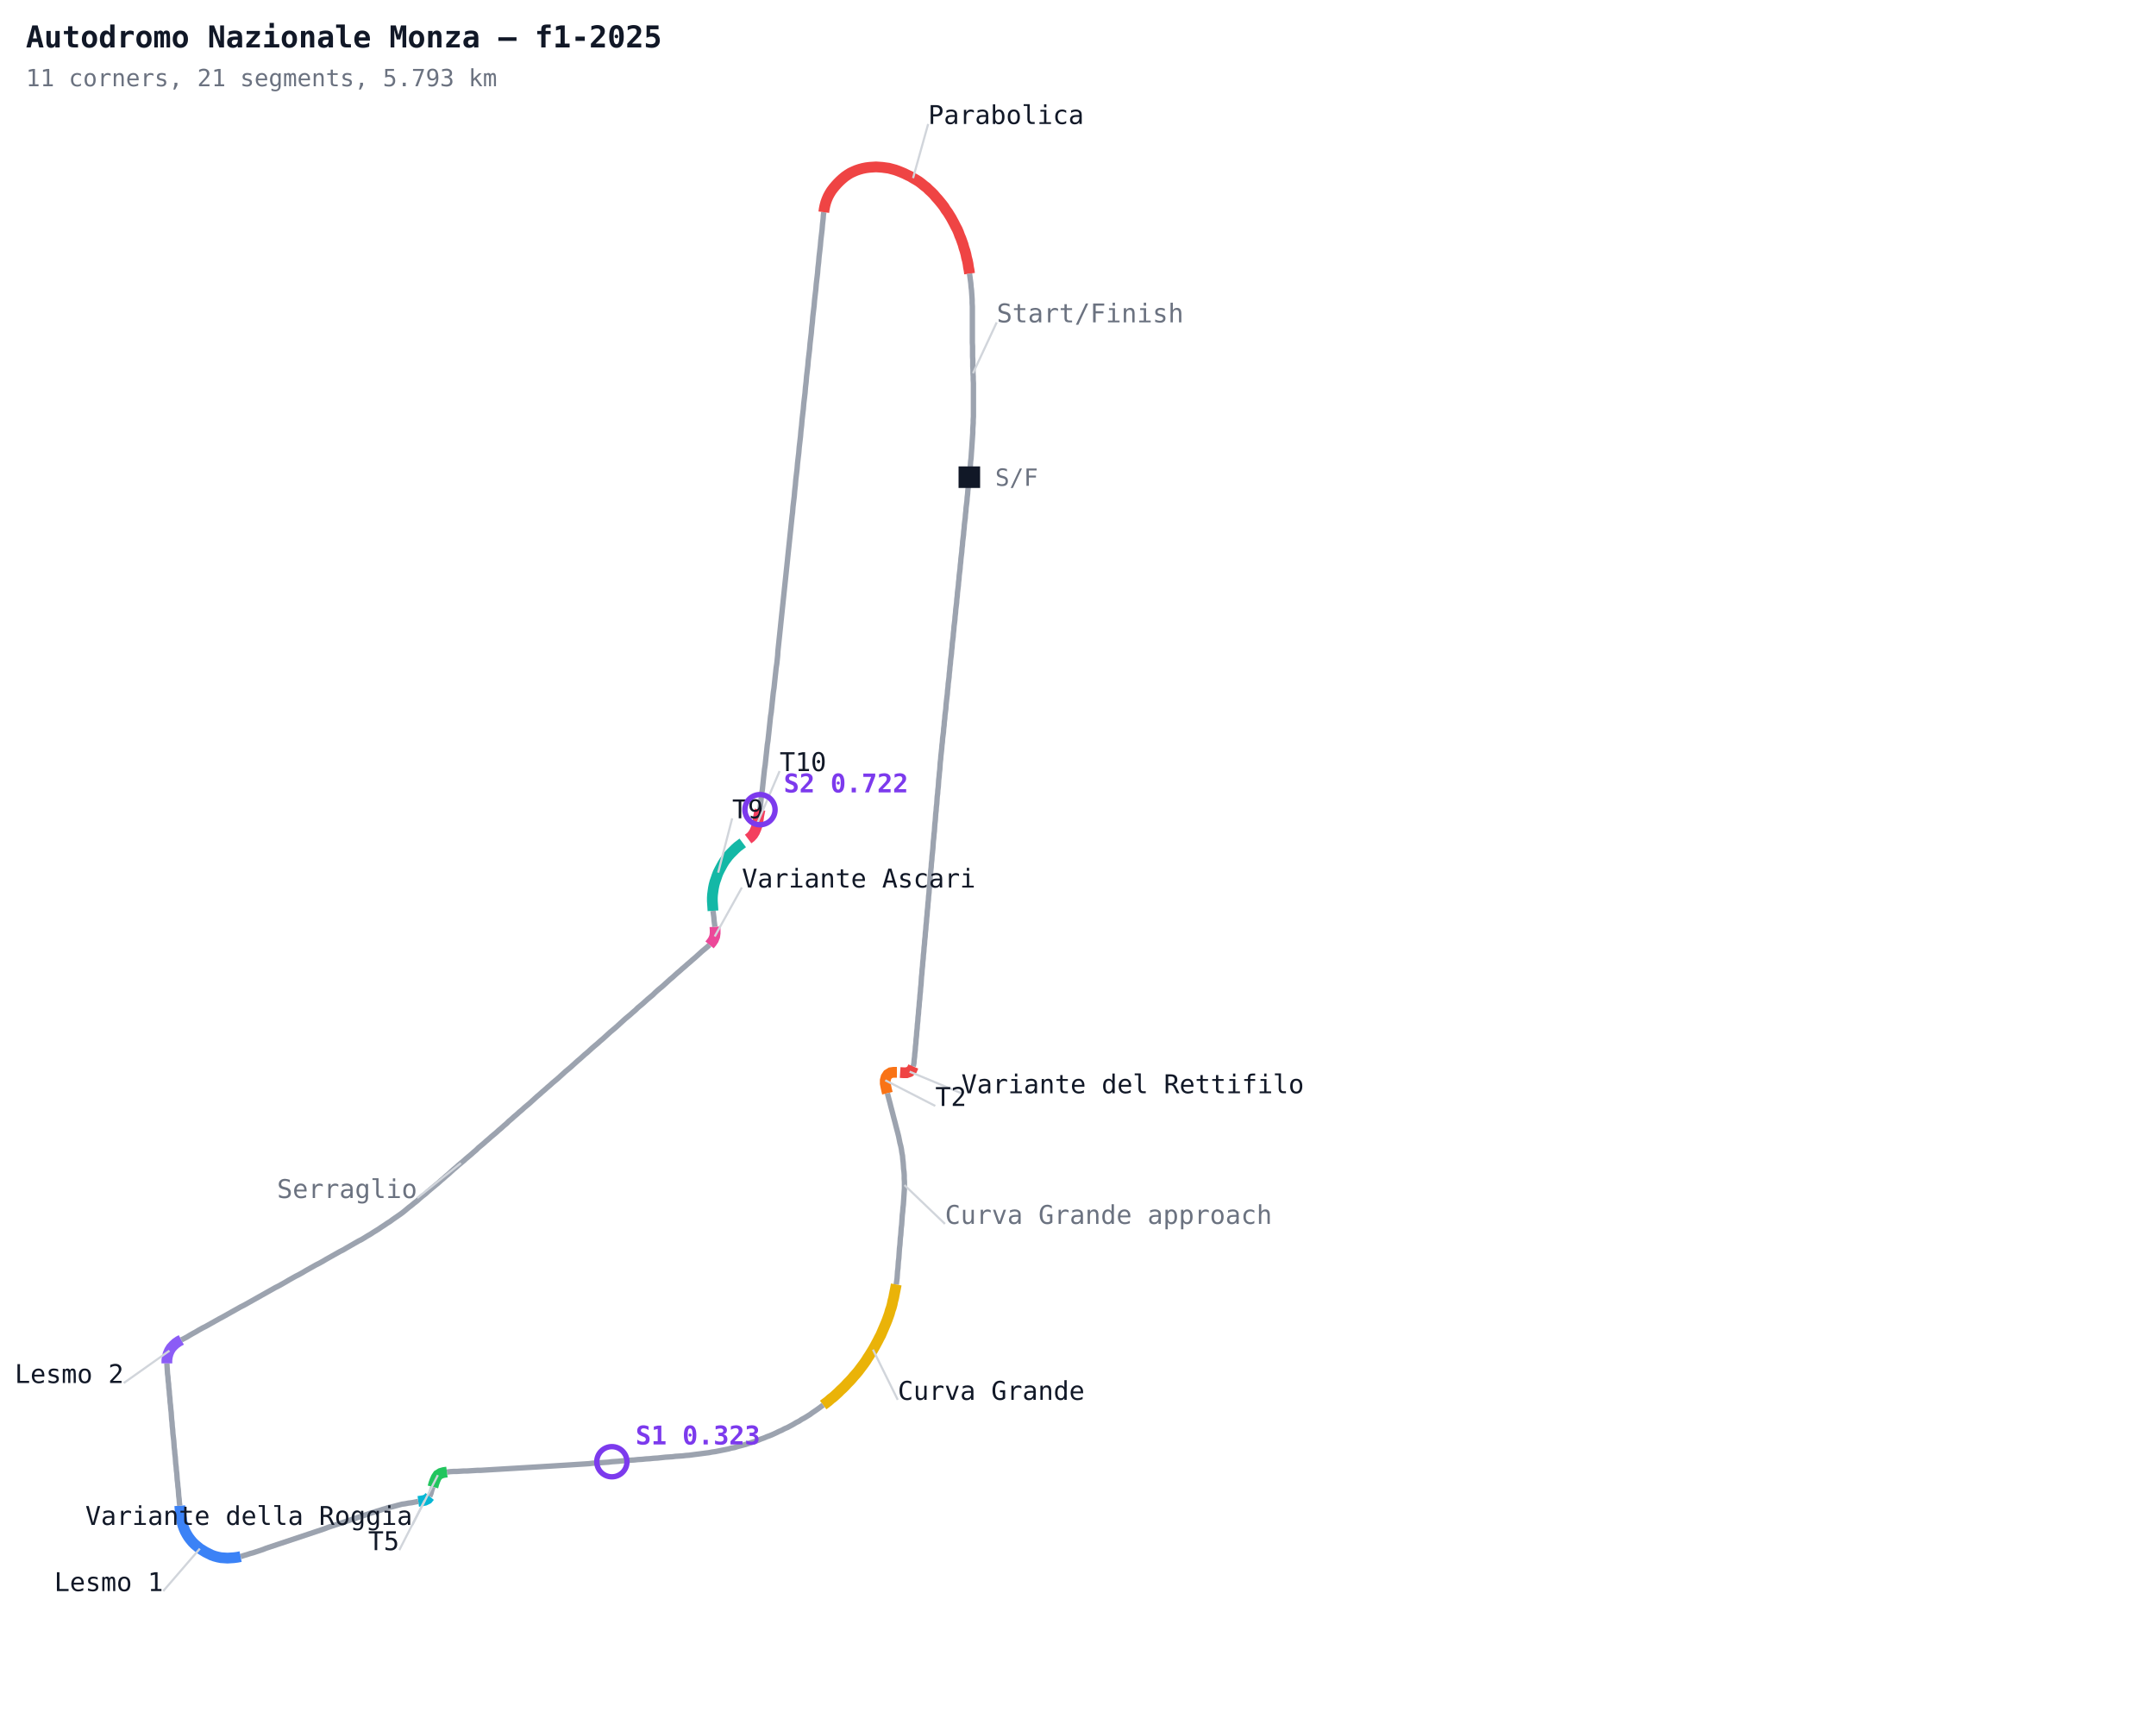
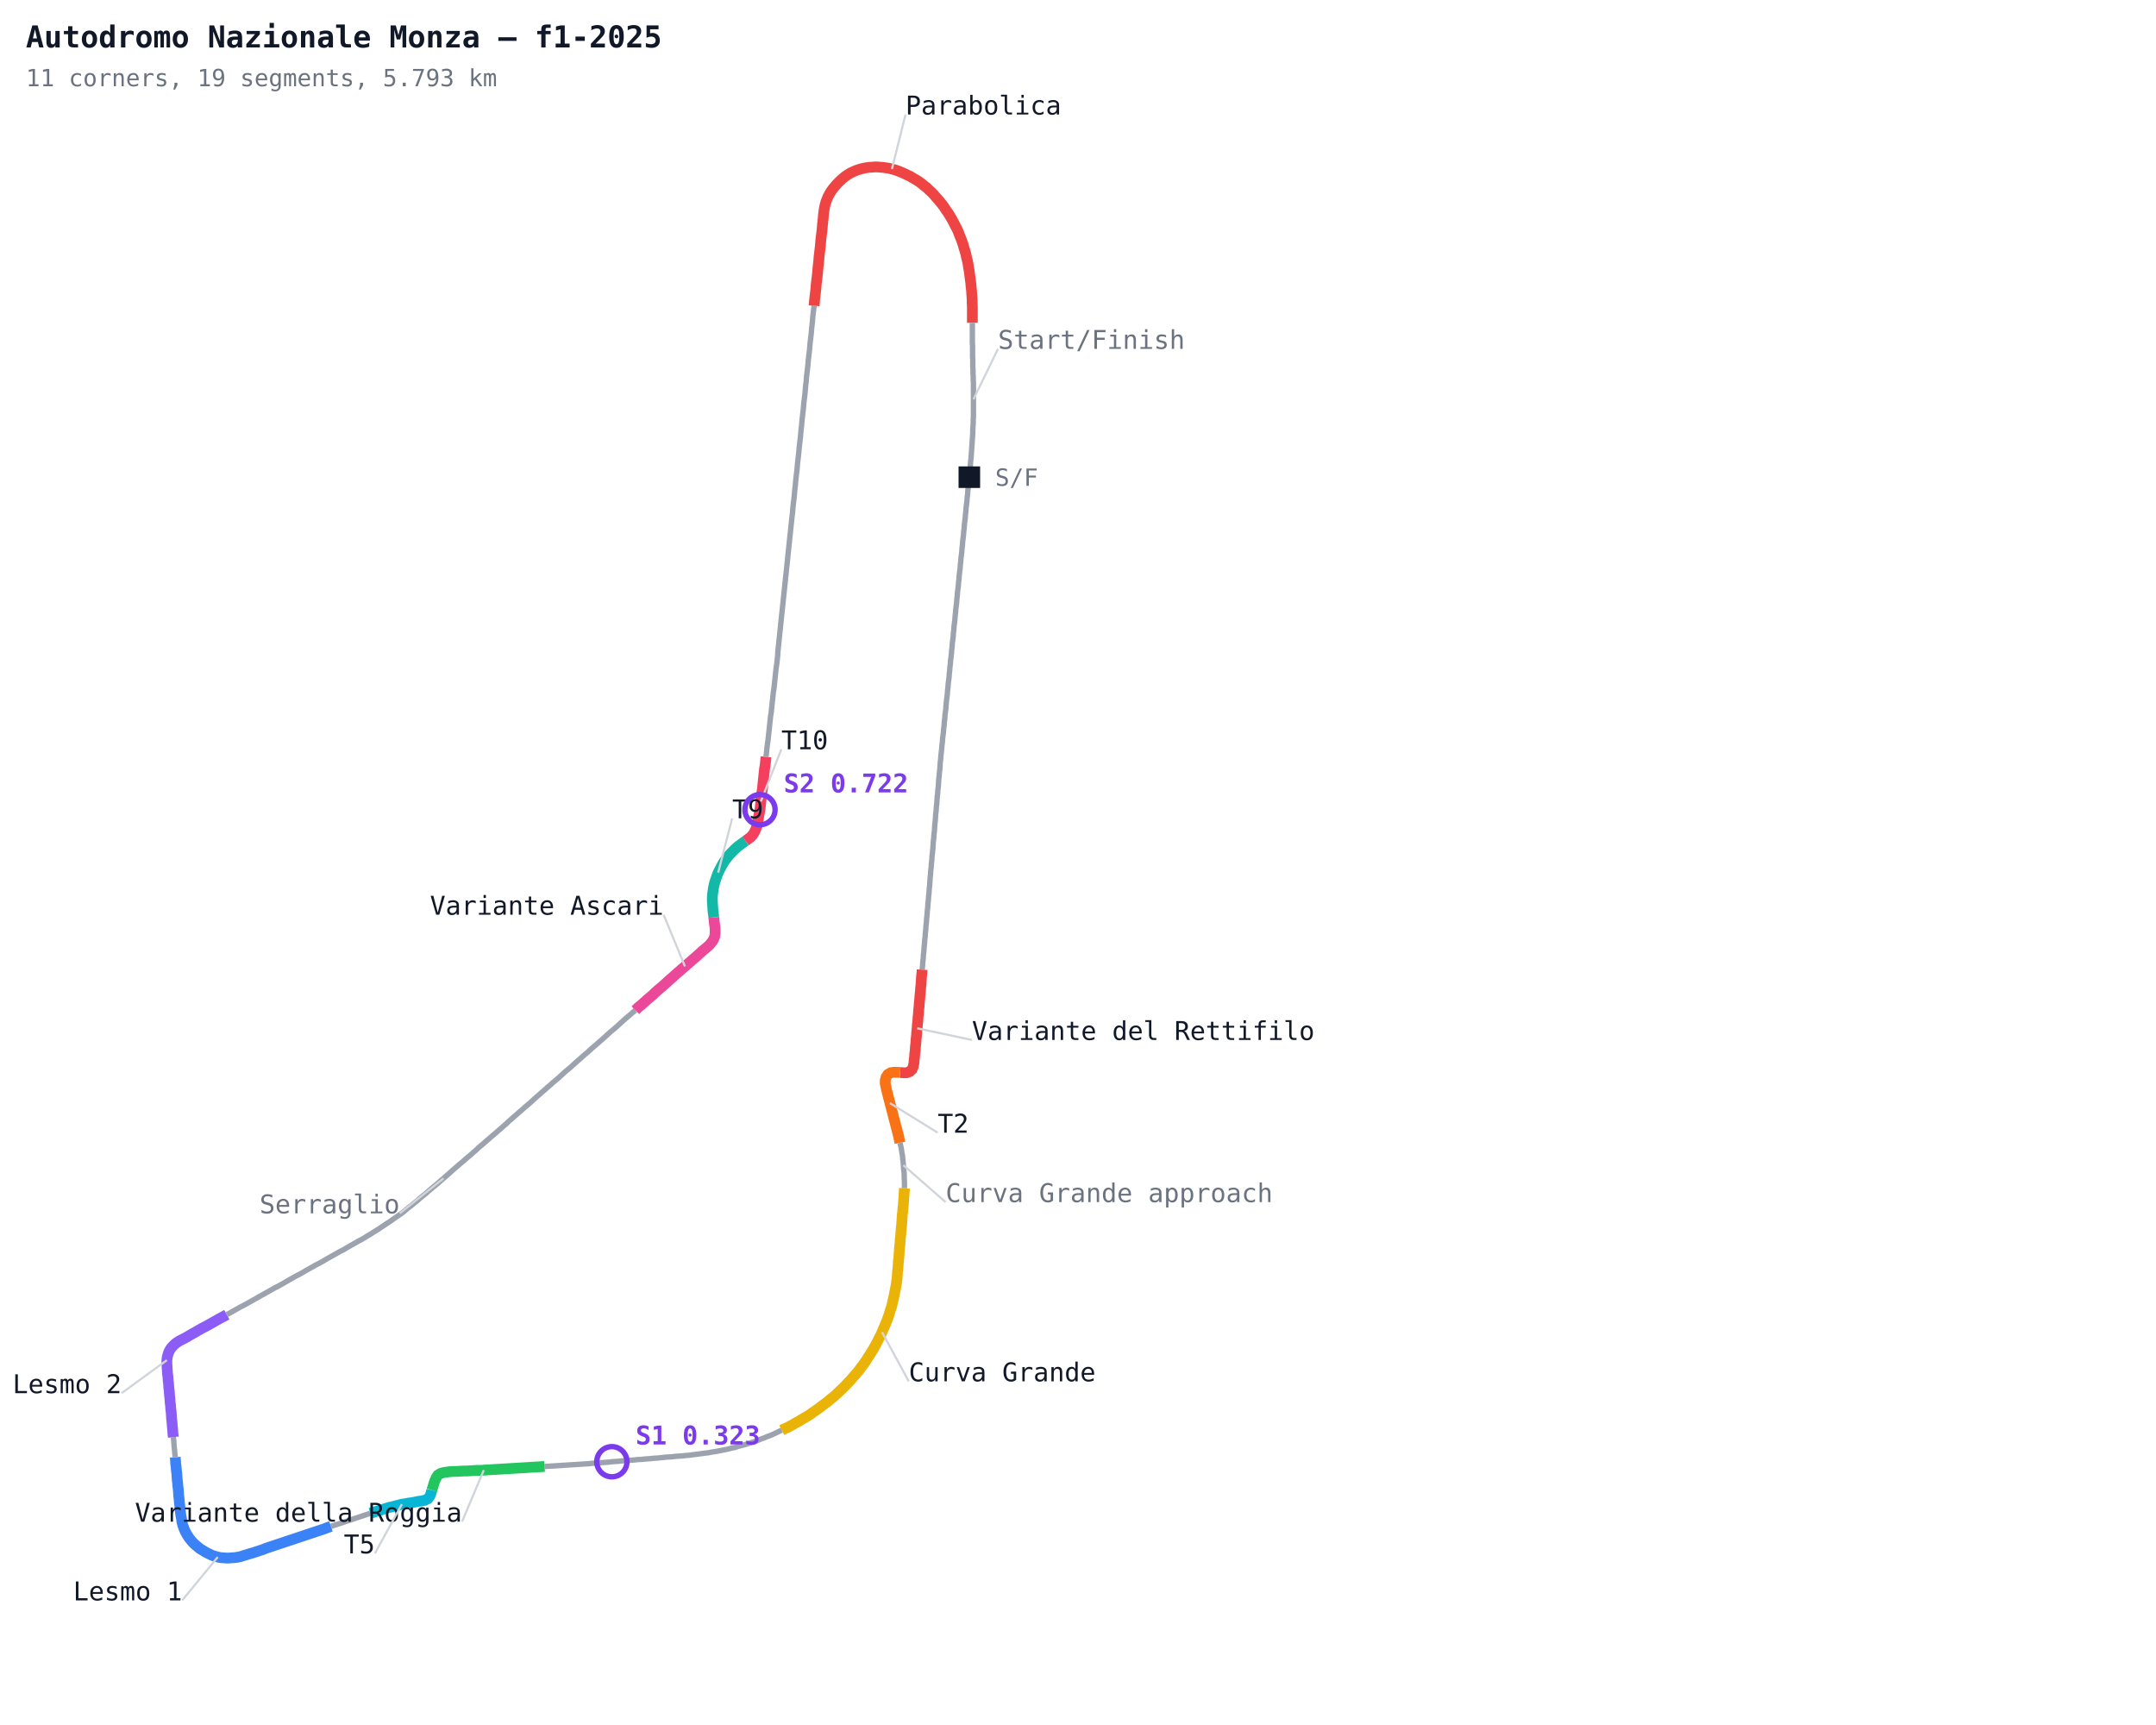
<svg xmlns="http://www.w3.org/2000/svg" width="1000" height="800" viewBox="0 0 1000 800">
  <defs>
    <style>
      .name { font-family: monospace; font-size: 12px; }
      .sector { font-family: monospace; font-size: 12px; fill: #7c3aed; font-weight: bold; }
      .title { font-family: monospace; font-size: 14px; fill: #111827; font-weight: bold; }
      .sub { font-family: monospace; font-size: 11px; fill: #6b7280; }
    </style>
  </defs>
  <rect width="1000" height="800" fill="#ffffff" />
-   <polyline fill="none" stroke="#9ca3af" stroke-width="2.5" points="449.6,221.3 449.4,222.8 449.3,224.4 449.1,226.0 448.9,227.6 448.8,229.1 448.6,230.7 448.5,232.3 448.3,233.9 448.1,235.4 448.0,237.0 447.8,238.6 447.7,240.2 447.5,241.7 447.3,243.3 447.2,244.9 447.0,246.5 446.9,248.0 446.7,249.6 446.5,251.2 446.4,252.8 446.2,254.3 446.1,255.9 445.9,257.5 445.7,259.1 445.6,260.6 445.4,262.2 445.3,263.8 445.1,265.3 444.9,266.9 444.8,268.5 444.6,270.1 444.5,271.6 444.3,273.2 444.1,274.8 444.0,276.4 443.8,277.9 443.7,279.5 443.5,281.1 443.3,282.7 443.2,284.2 443.0,285.8 442.9,287.4 442.7,289.0 442.5,290.5 442.4,292.1 442.2,293.7 442.1,295.3 441.9,296.8 441.7,298.4 441.6,300.0 441.4,301.6 441.3,303.1 441.1,304.7 440.9,306.3 440.8,307.8 440.6,309.3 440.5,310.8 440.3,312.4 440.2,314.0 440.0,315.6 439.8,317.1 439.7,318.7 439.5,320.2 439.4,321.8 439.2,323.4 439.0,325.1 438.8,326.9 438.7,328.7 438.5,330.2 438.3,331.7 438.2,333.3 438.0,334.8 437.9,336.4 437.7,337.9 437.6,339.5 437.4,341.0 437.2,342.5 437.1,344.1 436.9,345.6 436.8,347.0 436.6,348.9 436.4,350.6 436.3,352.1 436.1,353.7 436.0,355.3 435.9,356.9 435.7,358.5 435.6,360.0 435.4,361.6 435.3,363.2 435.2,364.8 435.0,366.4 434.9,368.0 434.7,369.5 434.6,371.1 434.5,372.7 434.3,374.3 434.2,375.9 434.0,377.5 433.9,379.1 433.8,380.6 433.6,382.2 433.5,383.8 433.4,385.4 433.2,387.0 433.1,388.6 432.9,390.2 432.8,391.7 432.7,393.3 432.5,395.4 432.3,397.1 432.2,398.8 432.0,400.5 431.9,402.2 431.7,403.8 431.6,405.5 431.4,407.2 431.3,408.9 431.2,410.6 431.0,412.3 430.9,414.0 430.7,415.7 430.6,417.4 430.4,419.1 430.3,420.8 430.1,422.5 430.0,424.2 429.8,425.9 429.7,427.6 429.5,429.3 429.4,431.0 429.2,432.7 429.1,434.4 428.9,436.1 428.8,437.8 428.6,439.5 428.5,441.2 428.3,442.9 428.2,444.6 428.0,446.3 427.9,448.0 427.7,449.7 427.6,451.4 427.4,453.1 427.3,454.8 427.2,456.5 427.0,458.2 426.9,459.9 426.7,461.6 426.6,463.3 426.4,465.0 426.3,466.7 426.1,468.4 426.0,470.1 425.8,471.8 425.7,473.5 425.5,475.2 425.4,476.9 425.2,478.6 425.1,480.3 424.9,482.0 424.8,483.7 424.6,485.4 424.5,487.1 424.3,488.6 424.2,490.1 424.0,491.6 423.9,493.1 423.6,494.6" />
-   <polyline fill="none" stroke="#ef4444" stroke-width="5" points="423.6,494.6 423.0,496.0 421.9,497.0 420.5,497.5 419.0,497.5 417.5,497.4" />
-   <polyline fill="none" stroke="#f97316" stroke-width="5" points="416.0,497.3 414.5,497.3 413.1,497.5 411.8,498.3 411.0,499.5 410.6,501.0 410.6,502.5 410.9,504.0 411.2,505.4 411.6,507.0" />
-   <polyline fill="none" stroke="#9ca3af" stroke-width="2.5" points="411.6,507.0 412.0,508.6 412.4,510.1 412.8,511.6 413.2,513.2 413.6,514.7 414.0,516.2 414.4,517.8 414.8,519.3 415.2,520.8 415.6,522.4 416.0,523.9 416.4,525.4 416.8,527.0 417.1,528.5 417.4,530.0 417.8,531.5 418.1,533.0 418.3,534.5 418.6,536.0 418.7,537.4 418.9,539.0 419.0,540.4 419.1,542.0 419.3,543.5 419.4,545.0 419.4,546.6 419.5,548.1 419.5,549.6 419.5,551.1 419.4,552.6 419.3,554.2 419.2,555.7 419.1,557.2 419.0,558.7 418.8,560.4 418.7,561.9 418.5,563.5 418.4,565.0 418.3,566.6 418.2,568.1 418.0,569.6 417.9,571.2 417.8,572.7 417.6,574.2 417.5,575.8 417.4,577.3 417.2,578.9 417.1,580.4 417.0,581.9 416.9,583.5 416.7,585.0 416.6,586.5 416.5,588.1 416.3,589.6 416.2,591.2 416.1,592.7 415.9,594.2 415.7,595.7" />
-   <polyline fill="none" stroke="#eab308" stroke-width="5" points="415.7,595.7 415.4,597.3 415.1,598.8 414.8,600.3 414.5,601.9 414.1,603.4 413.8,604.9 413.4,606.4 412.9,607.8 412.5,609.3 412.0,610.7 411.5,612.1 410.9,613.6 410.3,615.0 409.7,616.4 409.1,617.8 408.5,619.2 407.8,620.5 407.1,621.9 406.4,623.2 405.7,624.5 404.9,625.9 404.1,627.2 403.3,628.5 402.5,629.7 401.7,631.0 400.8,632.3 399.9,633.5 399.0,634.7 398.1,635.9 397.1,637.1 396.1,638.2 395.1,639.4 394.1,640.5 393.0,641.6 392.0,642.7 390.9,643.8 389.8,644.8 388.7,645.9 387.6,646.9 386.5,647.9 385.3,648.8 384.2,649.8 383.0,650.7 381.8,651.6" />
-   <polyline fill="none" stroke="#9ca3af" stroke-width="2.5" points="381.8,651.6 380.6,652.5 379.4,653.4 378.1,654.3 376.9,655.1 375.7,656.0 374.4,656.8 373.1,657.6 371.8,658.3 370.6,659.1 369.2,659.8 367.9,660.6 366.6,661.3 365.3,662.0 363.9,662.6 362.6,663.3 361.2,663.9 359.8,664.6 358.5,665.2 357.1,665.8 355.7,666.3 354.3,666.9 352.9,667.4 351.5,668.0 350.1,668.5 348.5,669.0 347.0,669.5 345.4,670.0 343.9,670.4 342.3,670.8 340.8,671.3 339.2,671.6 337.8,672.0 336.3,672.3 334.8,672.6 333.3,672.9 331.8,673.2 330.3,673.4 328.8,673.7 327.2,673.9 325.7,674.1 324.2,674.3 322.6,674.5 321.1,674.7 319.6,674.9 318.1,675.0 316.5,675.2 314.9,675.3 313.3,675.4 311.8,675.6 310.2,675.7 308.6,675.8 306.8,676.0 305.0,676.2 303.2,676.3 301.4,676.5 299.6,676.6 297.7,676.8 295.9,676.9 294.1,677.1 292.3,677.2 290.4,677.4 288.6,677.5 286.8,677.7 285.3,677.8 283.8,677.9 282.3,678.1 280.8,678.2 279.3,678.3 277.8,678.4 276.3,678.5 274.8,678.6 273.2,678.8 271.7,678.9 270.2,679.0 268.6,679.1 267.0,679.2 265.5,679.3 263.9,679.4 262.3,679.5 260.7,679.6 259.1,679.7 257.5,679.8 255.9,679.9 254.3,680.0 252.6,680.1 251.0,680.2 249.4,680.3 247.7,680.4 246.1,680.5 244.4,680.6 242.8,680.7 241.1,680.8 239.5,680.9 237.8,681.0 236.1,681.1 234.4,681.2 232.8,681.3 231.1,681.4 229.4,681.5 227.7,681.6 226.1,681.7 224.4,681.8 222.9,681.9 221.3,681.9 219.8,682.0 218.2,682.1 216.6,682.2 215.1,682.2 213.5,682.3 211.9,682.4 210.4,682.4 208.8,682.5 207.3,682.7" />
-   <polyline fill="none" stroke="#22c55e" stroke-width="5" points="207.3,682.7 205.8,682.9 204.4,683.3 203.1,684.1 202.3,685.3 201.7,686.7 201.2,688.1 200.8,689.6" />
-   <polyline fill="none" stroke="#9ca3af" stroke-width="2.5" points="200.8,689.6 200.3,691.1 199.9,692.6 199.3,694.0" />
-   <polyline fill="none" stroke="#06b6d4" stroke-width="5" points="199.3,694.0 198.4,695.1 197.0,695.8 195.5,696.1 194.0,696.3" />
-   <polyline fill="none" stroke="#9ca3af" stroke-width="2.5" points="194.0,696.3 192.5,696.6 191.0,696.9 189.4,697.1 187.9,697.4 186.4,697.6 184.9,698.0 183.4,698.4 181.9,698.8 180.4,699.1 178.9,699.6 177.5,700.0 176.0,700.5 174.6,700.9 173.1,701.4 171.7,701.8 170.0,702.4 168.5,702.9 167.0,703.4 165.5,703.9 164.0,704.4 162.5,704.9 161.0,705.4 159.5,705.9 158.0,706.4 156.5,706.9 155.0,707.4 153.5,707.9 152.0,708.4 150.5,709.0 149.0,709.5 147.5,710.0 146.0,710.5 144.5,711.0 143.0,711.5 141.5,712.0 140.0,712.5 138.5,713.0 137.0,713.5 135.5,714.0 134.0,714.5 132.5,715.0 131.0,715.5 129.5,716.0 128.0,716.5 126.5,717.0 125.0,717.5 123.5,718.0 122.0,718.6 120.5,719.1 119.0,719.6 117.5,720.1 116.0,720.5 114.5,721.0 113.1,721.4 111.6,721.9" />
-   <polyline fill="none" stroke="#3b82f6" stroke-width="5" points="111.6,721.9 110.1,722.2 108.6,722.4 107.1,722.5 105.5,722.6 104.0,722.5 102.5,722.4 101.0,722.1 99.5,721.7 98.1,721.2 96.7,720.5 95.3,719.8 94.0,719.0 92.7,718.2 91.5,717.2 90.3,716.2 89.3,715.2 88.3,714.0 87.4,712.8 86.6,711.5 85.9,710.2 85.3,708.8 84.8,707.4 84.4,705.9 84.2,704.4 83.9,702.9 83.7,701.4 83.5,699.8 83.4,698.3" />
-   <polyline fill="none" stroke="#9ca3af" stroke-width="2.5" points="83.4,698.3 83.2,696.8 83.1,695.3 82.9,693.8 82.8,692.3 82.7,690.8 82.5,689.3 82.4,687.8 82.2,686.3 82.1,684.8 82.0,683.3 81.8,681.8 81.7,680.3 81.5,678.8 81.4,677.3 81.3,675.8 81.1,674.3 81.0,672.8 80.8,671.2 80.7,669.7 80.6,668.2 80.4,666.5 80.2,664.8 80.1,663.1 79.9,661.4 79.8,659.7 79.6,658.1 79.5,656.5 79.4,654.9 79.2,653.3 79.1,651.8 78.9,650.3 78.8,648.5 78.6,646.8 78.5,645.1 78.3,643.6 78.2,641.8 78.0,640.3 77.9,638.6 77.7,637.1 77.6,635.5 77.5,633.9 77.4,632.3" />
-   <polyline fill="none" stroke="#8b5cf6" stroke-width="5" points="77.4,632.3 77.4,630.8 77.6,629.3 78.0,627.8 78.6,626.4 79.4,625.1 80.4,624.0 81.5,623.0 82.8,622.1 84.1,621.4" />
-   <polyline fill="none" stroke="#9ca3af" stroke-width="2.5" points="84.1,621.4 85.5,620.7 86.8,620.0 88.1,619.2 89.5,618.4 90.8,617.7 92.3,616.8 93.9,615.9 95.5,615.1 97.1,614.2 98.7,613.3 100.3,612.4 101.9,611.5 103.6,610.6 105.2,609.7 106.8,608.8 108.4,607.9 110.0,607.0 111.6,606.1 113.2,605.3 114.8,604.4 116.4,603.5 118.0,602.6 119.6,601.7 121.2,600.8 122.8,599.9 124.4,599.0 126.0,598.1 127.6,597.2 129.2,596.4 130.8,595.5 132.4,594.6 133.9,593.7 135.5,592.8 137.1,591.9 138.7,591.1 140.3,590.2 141.8,589.3 143.4,588.4 145.0,587.5 146.6,586.6 148.2,585.8 149.8,584.9 151.3,584.0 152.9,583.1 154.5,582.2 156.1,581.3 157.7,580.4 159.3,579.6 160.8,578.7 162.2,577.9 163.6,577.1 165.0,576.3 166.4,575.5 167.8,574.8 169.1,574.0 170.4,573.2 171.8,572.4 173.0,571.6 174.3,570.8 175.6,570.0 176.9,569.1 178.3,568.2 179.6,567.3 180.9,566.5 182.1,565.6 183.4,564.7 184.7,563.8 186.0,562.9 187.3,561.9 188.5,560.9 189.7,559.9 191.0,558.9 192.2,557.9 193.5,556.9 194.7,555.8 196.0,554.7 197.3,553.7 198.5,552.6 199.8,551.5 201.0,550.5 202.2,549.5 203.4,548.5 204.5,547.5 205.7,546.5 206.8,545.5 208.0,544.5 209.2,543.4 210.3,542.4 211.5,541.4 212.6,540.4 213.8,539.4 215.0,538.4 216.1,537.4 217.3,536.4 218.5,535.4 219.6,534.4 220.8,533.4 221.9,532.3 223.1,531.3 224.3,530.3 225.4,529.3 226.6,528.3 227.7,527.3 228.9,526.3 230.1,525.3 231.3,524.2 232.5,523.2 233.7,522.1 234.9,521.1 236.0,520.0 237.2,519.0 238.4,517.9 239.6,516.9 240.8,515.8 242.0,514.8 243.2,513.7 244.4,512.7 245.6,511.7 246.8,510.6 247.9,509.6 249.1,508.5 250.3,507.5 251.5,506.4 252.7,505.4 253.9,504.3 255.1,503.3 256.3,502.2 257.5,501.2 258.7,500.2 259.9,499.1 261.0,498.1 262.2,497.0 263.4,496.0 264.6,495.0 265.7,494.0 266.8,493.0 267.9,492.0 269.1,491.0 270.2,490.0 271.3,489.0 272.4,488.1 273.5,487.1 274.7,486.0 276.0,484.9 277.2,483.9 278.4,482.8 279.6,481.8 280.8,480.7 281.9,479.7 283.1,478.6 284.3,477.6 285.5,476.6 286.6,475.6 287.8,474.5 288.9,473.5 290.0,472.5 291.2,471.5 292.3,470.6 293.5,469.5 294.7,468.5 295.8,467.4 297.0,466.4 298.2,465.4 299.3,464.4 300.4,463.4 301.6,462.4 302.8,461.4 303.9,460.3 305.0,459.3 306.2,458.3 307.4,457.3 308.5,456.3 309.7,455.2 310.8,454.2 312.0,453.2 313.1,452.2 314.2,451.2 315.4,450.2 316.5,449.2 317.7,448.2 318.8,447.2 320.0,446.2 321.1,445.2 322.3,444.2 323.4,443.2 324.5,442.2 325.6,441.2 326.8,440.2 328.0,439.2 329.1,438.2" />
-   <polyline fill="none" stroke="#ec4899" stroke-width="5" points="329.1,438.2 330.1,437.0 330.9,435.8 331.5,434.3 331.7,432.8 331.7,431.4 331.6,429.8" />
-   <polyline fill="none" stroke="#9ca3af" stroke-width="2.5" points="331.6,429.8 331.4,428.4 331.2,426.9 331.1,425.4 330.9,423.9 330.7,422.4" />
-   <polyline fill="none" stroke="#14b8a6" stroke-width="5" points="330.7,422.4 330.6,420.9 330.5,419.4 330.4,417.9 330.4,416.3 330.5,414.8 330.7,413.3 330.9,411.9 331.2,410.4 331.6,408.9 332.1,407.5 332.6,406.0 333.1,404.7 333.8,403.3 334.5,402.0 335.2,400.7 336.0,399.4 336.9,398.2 337.8,397.0 338.8,395.9 339.9,394.8 341.0,393.7 342.1,392.7 343.3,391.8 344.5,390.9" />
-   <polyline fill="none" stroke="#f43f5e" stroke-width="5" points="347.0,389.1 348.2,388.2 349.2,387.1 350.0,385.8 350.6,384.4 351.1,383.0 351.4,381.5 351.7,380.0 351.9,378.5 352.2,377.0 352.5,375.5" />
-   <polyline fill="none" stroke="#9ca3af" stroke-width="2.5" points="352.5,375.5 352.7,373.6 352.9,371.7 353.1,369.8 353.3,368.0 353.6,366.1 353.8,364.2 354.0,362.3 354.2,360.4 354.4,358.6 354.6,356.7 354.9,354.8 355.1,352.9 355.3,351.0 355.5,349.2 355.7,347.3 355.9,345.4 356.2,343.5 356.4,341.6 356.6,339.8 356.8,337.9 357.0,336.0 357.2,334.1 357.4,332.2 357.7,330.4 357.9,328.5 358.1,326.6 358.3,324.7 358.5,322.8 358.7,321.0 359.0,319.1 359.2,317.2 359.4,315.3 359.6,313.4 359.8,311.6 360.0,309.7 360.3,307.8 360.5,305.9 360.7,304.0 360.8,302.1 361.0,300.2 361.2,298.3 361.4,296.4 361.6,294.5 361.8,292.6 362.0,290.7 362.2,288.7 362.4,286.8 362.6,284.9 362.8,283.0 363.0,281.1 363.2,279.2 363.4,277.3 363.6,275.4 363.8,273.5 364.0,271.6 364.2,269.7 364.4,267.8 364.6,265.9 364.8,264.0 365.0,262.1 365.2,260.2 365.4,258.2 365.6,256.3 365.8,254.4 366.0,252.5 366.2,250.6 366.4,248.7 366.6,246.8 366.8,244.9 367.0,243.0 367.2,241.1 367.4,239.2 367.6,237.7 367.8,235.1 368.1,232.6 368.4,230.1 368.6,227.6 368.9,225.0 369.1,222.5 369.4,220.0 369.7,217.5 369.9,215.0 370.2,212.4 370.5,209.9 370.7,207.4 371.0,204.9 371.3,202.3 371.5,199.8 371.8,197.3 372.0,194.8 372.3,192.2 372.6,189.7 372.8,187.2 373.1,184.7 373.4,182.2 373.6,179.6 373.9,177.1 374.1,174.6 374.4,172.1 374.7,169.5 374.9,167.0 375.2,164.5 375.5,162.0 375.7,159.5 376.0,156.9 376.3,154.4 376.5,151.9 376.8,149.4 377.0,146.8 377.3,144.3 377.6,141.8 377.8,139.3 378.1,136.7 378.4,134.2 378.6,131.7 378.9,129.2 379.2,126.7 379.4,124.1 379.7,121.6 379.9,119.1 380.2,116.6 380.5,114.0 380.7,111.5 381.0,109.0 381.3,106.5 381.5,104.0 381.8,101.4 381.9,99.9 382.1,98.4" />
-   <polyline fill="none" stroke="#ef4444" stroke-width="5" points="382.1,98.4 382.3,96.9 382.6,95.4 383.0,93.9 383.5,92.5 384.1,91.1 384.8,89.8 385.6,88.5 386.5,87.3 387.5,86.1 388.5,85.0 389.6,83.9 390.7,82.9 391.9,81.9 393.2,81.0 394.5,80.2 395.8,79.6 397.2,79.0 398.7,78.5 400.2,78.1 401.7,77.8 403.3,77.6 404.8,77.5 406.3,77.4 407.8,77.5 409.2,77.6 410.7,77.8 412.2,78.0 413.7,78.4 415.2,78.8 416.6,79.3 418.1,79.9 419.5,80.5 420.9,81.2 422.2,81.8 423.5,82.6 424.9,83.4 426.2,84.2 427.4,85.1 428.6,86.1 429.8,87.0 430.9,88.1 432.0,89.1 433.1,90.2 434.1,91.4 435.1,92.5 436.1,93.7 437.0,94.8 437.9,96.0 438.7,97.3 439.6,98.5 440.4,99.8 441.2,101.1 441.9,102.4 442.6,103.7 443.3,105.1 444.0,106.4 444.6,107.8 445.1,109.2 445.7,110.6 446.2,112.0 446.7,113.4 447.1,114.9 447.6,116.4 448.0,117.9 448.3,119.4 448.7,120.9 449.0,122.4 449.2,123.9 449.5,125.4 449.7,126.9" />
-   <polyline fill="none" stroke="#9ca3af" stroke-width="2.5" points="449.7,126.9 449.9,128.5 450.1,130.0 450.3,131.5 450.4,133.0 450.6,134.5 450.7,136.0 450.8,137.5 450.9,139.0 450.9,140.5 451.0,142.1 451.0,143.6 451.0,145.1 451.0,146.7 451.0,148.2 451.0,149.7 451.0,151.3 451.0,152.8 451.0,154.4 451.0,156.0 451.0,157.5 451.0,159.0 451.1,160.6 451.1,162.2 451.1,163.8 451.1,165.4 451.2,166.9 451.2,168.5 451.2,170.0 451.3,171.5 451.3,173.1 451.4,174.6 451.4,176.1 451.5,177.7 451.5,179.2 451.5,180.7 451.5,182.2 451.5,183.7 451.5,185.2 451.5,186.8 451.5,188.4 451.5,190.0 451.5,191.6 451.5,193.2 451.4,194.7 451.4,196.2 451.3,197.6 451.2,199.1 451.2,200.6 451.1,202.1 451.0,203.6 450.9,205.1 450.8,206.6 450.7,208.1 450.6,209.5 450.5,211.0 450.4,212.5 450.2,214.0 450.1,215.5 450.0,217.0 449.8,218.5 449.7,220.0" />
-   <line x1="421.9" y1="497.0" x2="445.9" y2="507.0" stroke="#d1d5db" stroke-width="1" />
-   <text x="445.9" y="507.0" text-anchor="start" class="name" fill="#111827">Variante del Rettifilo</text>
-   <line x1="410.6" y1="501.0" x2="433.8" y2="512.9" stroke="#d1d5db" stroke-width="1" />
-   <text x="433.8" y="512.9" text-anchor="start" class="name" fill="#111827">T2</text>
-   <line x1="419.5" y1="549.6" x2="438.3" y2="567.6" stroke="#d1d5db" stroke-width="1" />
-   <text x="438.3" y="567.6" text-anchor="start" class="name" fill="#6b7280">Curva Grande approach</text>
-   <line x1="404.9" y1="625.9" x2="416.4" y2="649.2" stroke="#d1d5db" stroke-width="1" />
-   <text x="416.4" y="649.2" text-anchor="start" class="name" fill="#111827">Curva Grande</text>
-   <line x1="203.1" y1="684.1" x2="191.3" y2="707.2" stroke="#d1d5db" stroke-width="1" />
-   <text x="191.3" y="707.2" text-anchor="end" class="name" fill="#111827">Variante della Roggia</text>
-   <line x1="197.0" y1="695.8" x2="185.2" y2="718.9" stroke="#d1d5db" stroke-width="1" />
-   <text x="185.2" y="718.9" text-anchor="end" class="name" fill="#111827">T5</text>
-   <line x1="92.7" y1="718.2" x2="75.7" y2="737.9" stroke="#d1d5db" stroke-width="1" />
-   <text x="75.7" y="737.9" text-anchor="end" class="name" fill="#111827">Lesmo 1</text>
-   <line x1="78.6" y1="626.4" x2="57.4" y2="641.4" stroke="#d1d5db" stroke-width="1" />
-   <text x="57.4" y="641.4" text-anchor="end" class="name" fill="#111827">Lesmo 2</text>
-   <line x1="213.8" y1="539.4" x2="193.5" y2="555.6" stroke="#d1d5db" stroke-width="1" />
-   <text x="193.5" y="555.6" text-anchor="end" class="name" fill="#6b7280">Serraglio</text>
-   <line x1="331.5" y1="434.3" x2="344.1" y2="411.6" stroke="#d1d5db" stroke-width="1" />
-   <text x="344.1" y="411.6" text-anchor="start" class="name" fill="#111827">Variante Ascari</text>
+   <polyline fill="none" stroke="#9ca3af" stroke-width="2.5" points="449.6,221.3 449.4,222.8 449.3,224.4 449.1,226.0 448.9,227.6 448.8,229.1 448.6,230.7 448.5,232.3 448.3,233.9 448.1,235.4 448.0,237.0 447.8,238.6 447.7,240.2 447.5,241.7 447.3,243.3 447.2,244.9 447.0,246.5 446.9,248.0 446.7,249.6 446.5,251.2 446.4,252.8 446.2,254.3 446.1,255.9 445.9,257.5 445.7,259.1 445.6,260.6 445.4,262.2 445.3,263.8 445.1,265.3 444.9,266.9 444.8,268.5 444.6,270.1 444.5,271.6 444.3,273.2 444.1,274.8 444.0,276.4 443.8,277.9 443.7,279.5 443.5,281.1 443.3,282.7 443.2,284.2 443.0,285.8 442.9,287.4 442.7,289.0 442.5,290.5 442.4,292.1 442.2,293.7 442.1,295.3 441.9,296.8 441.7,298.4 441.6,300.0 441.4,301.6 441.3,303.1 441.1,304.7 440.9,306.3 440.8,307.8 440.6,309.3 440.5,310.8 440.3,312.4 440.2,314.0 440.0,315.6 439.8,317.1 439.7,318.7 439.5,320.2 439.4,321.8 439.2,323.4 439.0,325.1 438.8,326.9 438.7,328.7 438.5,330.2 438.3,331.7 438.2,333.3 438.0,334.8 437.9,336.4 437.7,337.9 437.6,339.5 437.4,341.0 437.2,342.5 437.1,344.1 436.9,345.6 436.8,347.0 436.6,348.9 436.4,350.6 436.3,352.1 436.1,353.7 436.0,355.3 435.9,356.9 435.7,358.5 435.6,360.0 435.4,361.6 435.3,363.2 435.2,364.8 435.0,366.4 434.9,368.0 434.7,369.5 434.6,371.1 434.5,372.7 434.3,374.3 434.2,375.9 434.0,377.5 433.9,379.1 433.8,380.6 433.6,382.2 433.5,383.8 433.4,385.4 433.2,387.0 433.1,388.6 432.9,390.2 432.8,391.7 432.7,393.3 432.5,395.4 432.3,397.1 432.2,398.8 432.0,400.5 431.9,402.2 431.7,403.8 431.6,405.5 431.4,407.2 431.3,408.9 431.2,410.6 431.0,412.3 430.9,414.0 430.7,415.7 430.6,417.4 430.4,419.1 430.3,420.8 430.1,422.5 430.0,424.2 429.8,425.9 429.7,427.6 429.5,429.3 429.4,431.0 429.2,432.7 429.1,434.4 428.9,436.1 428.8,437.8 428.6,439.5 428.5,441.2 428.3,442.9 428.2,444.6 428.0,446.3 427.9,448.0 427.7,449.7" />
+   <polyline fill="none" stroke="#ef4444" stroke-width="5" points="427.7,449.7 427.6,451.4 427.4,453.1 427.3,454.8 427.2,456.5 427.0,458.2 426.9,459.9 426.7,461.6 426.6,463.3 426.4,465.0 426.3,466.7 426.1,468.4 426.0,470.1 425.8,471.8 425.7,473.5 425.5,475.2 425.4,476.9 425.2,478.6 425.1,480.3 424.9,482.0 424.8,483.7 424.6,485.4 424.5,487.1 424.3,488.6 424.2,490.1 424.0,491.6 423.9,493.1 423.6,494.6 423.0,496.0 421.9,497.0 420.5,497.5 419.0,497.5 417.5,497.4" />
+   <polyline fill="none" stroke="#f97316" stroke-width="5" points="417.5,497.4 416.0,497.3 414.5,497.3 413.1,497.5 411.8,498.3 411.0,499.5 410.6,501.0 410.6,502.5 410.9,504.0 411.2,505.4 411.6,507.0 412.0,508.6 412.4,510.1 412.8,511.6 413.2,513.2 413.6,514.7 414.0,516.2 414.4,517.8 414.8,519.3 415.2,520.8 415.6,522.4 416.0,523.9 416.4,525.4 416.8,527.0 417.1,528.5 417.4,530.0" />
+   <polyline fill="none" stroke="#9ca3af" stroke-width="2.5" points="417.4,530.0 417.8,531.5 418.1,533.0 418.3,534.5 418.6,536.0 418.7,537.4 418.9,539.0 419.0,540.4 419.1,542.0 419.3,543.5 419.4,545.0 419.4,546.6 419.5,548.1 419.5,549.6 419.5,551.1" />
+   <polyline fill="none" stroke="#eab308" stroke-width="5" points="419.5,551.1 419.4,552.6 419.3,554.2 419.2,555.7 419.1,557.2 419.0,558.7 418.8,560.4 418.7,561.9 418.5,563.5 418.4,565.0 418.3,566.6 418.2,568.1 418.0,569.6 417.9,571.2 417.8,572.7 417.6,574.2 417.5,575.8 417.4,577.3 417.2,578.9 417.1,580.4 417.0,581.9 416.9,583.5 416.7,585.0 416.6,586.5 416.5,588.1 416.3,589.6 416.2,591.2 416.1,592.7 415.9,594.2 415.7,595.7 415.4,597.3 415.1,598.8 414.8,600.3 414.5,601.9 414.1,603.4 413.8,604.9 413.4,606.4 412.9,607.8 412.5,609.3 412.0,610.7 411.5,612.1 410.9,613.6 410.3,615.0 409.7,616.4 409.1,617.8 408.5,619.2 407.8,620.5 407.1,621.9 406.4,623.2 405.7,624.5 404.9,625.9 404.1,627.2 403.3,628.5 402.5,629.7 401.7,631.0 400.8,632.3 399.9,633.5 399.0,634.7 398.1,635.9 397.1,637.1 396.1,638.2 395.1,639.4 394.1,640.5 393.0,641.6 392.0,642.7 390.9,643.8 389.8,644.8 388.7,645.9 387.6,646.9 386.5,647.9 385.3,648.8 384.2,649.8 383.0,650.7 381.8,651.6 380.6,652.5 379.4,653.4 378.1,654.3 376.9,655.1 375.7,656.0 374.4,656.8 373.1,657.6 371.8,658.3 370.6,659.1 369.2,659.8 367.9,660.6 366.6,661.3 365.3,662.0 363.9,662.6 362.6,663.3" />
+   <polyline fill="none" stroke="#9ca3af" stroke-width="2.5" points="362.6,663.3 361.2,663.9 359.8,664.6 358.5,665.2 357.1,665.8 355.7,666.3 354.3,666.9 352.9,667.4 351.5,668.0 350.1,668.5 348.5,669.0 347.0,669.5 345.4,670.0 343.9,670.4 342.3,670.8 340.8,671.3 339.2,671.6 337.8,672.0 336.3,672.3 334.8,672.6 333.3,672.9 331.8,673.2 330.3,673.4 328.8,673.7 327.2,673.9 325.7,674.1 324.2,674.3 322.6,674.5 321.1,674.7 319.6,674.9 318.1,675.0 316.5,675.2 314.9,675.3 313.3,675.4 311.8,675.6 310.2,675.7 308.6,675.8 306.8,676.0 305.0,676.2 303.2,676.3 301.4,676.5 299.6,676.6 297.7,676.8 295.9,676.9 294.1,677.1 292.3,677.2 290.4,677.4 288.6,677.5 286.8,677.7 285.3,677.8 283.8,677.9 282.3,678.1 280.8,678.2 279.3,678.3 277.8,678.4 276.3,678.5 274.8,678.6 273.2,678.8 271.7,678.9 270.2,679.0 268.6,679.1 267.0,679.2 265.5,679.3 263.9,679.4 262.3,679.5 260.7,679.6 259.1,679.7 257.5,679.8 255.9,679.9 254.3,680.0 252.6,680.1" />
+   <polyline fill="none" stroke="#22c55e" stroke-width="5" points="252.6,680.1 251.0,680.2 249.4,680.3 247.7,680.4 246.1,680.5 244.4,680.6 242.8,680.7 241.1,680.8 239.5,680.9 237.8,681.0 236.1,681.1 234.4,681.2 232.8,681.3 231.1,681.4 229.4,681.5 227.7,681.6 226.1,681.7 224.4,681.8 222.9,681.9 221.3,681.9 219.8,682.0 218.2,682.1 216.6,682.2 215.1,682.2 213.5,682.3 211.9,682.4 210.4,682.4 208.8,682.5 207.3,682.7 205.8,682.9 204.4,683.3 203.1,684.1 202.3,685.3 201.7,686.7 201.2,688.1 200.8,689.6 200.3,691.1" />
+   <polyline fill="none" stroke="#06b6d4" stroke-width="5" points="200.3,691.1 199.9,692.6 199.3,694.0 198.4,695.1 197.0,695.8 195.5,696.1 194.0,696.3 192.5,696.6 191.0,696.9 189.4,697.1 187.9,697.4 186.4,697.6 184.9,698.0 183.4,698.4 181.9,698.8 180.4,699.1 178.9,699.6 177.5,700.0 176.0,700.5 174.6,700.9 173.1,701.4 171.7,701.8" />
+   <polyline fill="none" stroke="#9ca3af" stroke-width="2.5" points="171.7,701.8 170.0,702.4 168.5,702.9 167.0,703.4 165.5,703.9 164.0,704.4 162.5,704.9 161.0,705.4 159.5,705.9 158.0,706.4 156.5,706.9 155.0,707.4 153.5,707.9" />
+   <polyline fill="none" stroke="#3b82f6" stroke-width="5" points="153.5,707.9 152.0,708.4 150.5,709.0 149.0,709.5 147.5,710.0 146.0,710.5 144.5,711.0 143.0,711.5 141.5,712.0 140.0,712.5 138.5,713.0 137.0,713.5 135.5,714.0 134.0,714.5 132.5,715.0 131.0,715.5 129.5,716.0 128.0,716.5 126.5,717.0 125.0,717.5 123.5,718.0 122.0,718.6 120.5,719.1 119.0,719.6 117.5,720.1 116.0,720.5 114.5,721.0 113.1,721.4 111.6,721.9 110.1,722.2 108.6,722.4 107.1,722.5 105.5,722.6 104.0,722.5 102.5,722.4 101.0,722.1 99.5,721.7 98.1,721.2 96.7,720.5 95.3,719.8 94.0,719.0 92.7,718.2 91.5,717.2 90.3,716.2 89.3,715.2 88.3,714.0 87.4,712.8 86.6,711.5 85.9,710.2 85.3,708.8 84.8,707.4 84.4,705.9 84.2,704.4 83.9,702.9 83.7,701.4 83.5,699.8 83.4,698.3 83.2,696.8 83.1,695.3 82.9,693.8 82.8,692.3 82.7,690.8 82.5,689.3 82.4,687.8 82.2,686.3 82.1,684.8 82.0,683.3 81.8,681.8 81.7,680.3 81.5,678.8 81.4,677.3 81.3,675.8" />
+   <polyline fill="none" stroke="#9ca3af" stroke-width="2.5" points="81.3,675.8 81.1,674.3 81.0,672.8 80.8,671.2 80.7,669.7 80.6,668.2 80.4,666.5" />
+   <polyline fill="none" stroke="#8b5cf6" stroke-width="5" points="80.4,666.5 80.2,664.8 80.1,663.1 79.9,661.4 79.8,659.7 79.6,658.1 79.5,656.5 79.4,654.9 79.2,653.3 79.1,651.8 78.9,650.3 78.8,648.5 78.6,646.8 78.5,645.1 78.3,643.6 78.2,641.8 78.0,640.3 77.9,638.6 77.7,637.1 77.6,635.5 77.5,633.9 77.4,632.3 77.4,630.8 77.6,629.3 78.0,627.8 78.6,626.4 79.4,625.1 80.4,624.0 81.5,623.0 82.8,622.1 84.1,621.4 85.5,620.7 86.8,620.0 88.1,619.2 89.5,618.4 90.8,617.7 92.3,616.8 93.9,615.9 95.5,615.1 97.1,614.2 98.7,613.3 100.3,612.4 101.9,611.5 103.6,610.6 105.2,609.7" />
+   <polyline fill="none" stroke="#9ca3af" stroke-width="2.5" points="105.2,609.7 106.8,608.8 108.4,607.9 110.0,607.0 111.6,606.1 113.2,605.3 114.8,604.4 116.4,603.5 118.0,602.6 119.6,601.7 121.2,600.8 122.8,599.9 124.4,599.0 126.0,598.1 127.6,597.2 129.2,596.4 130.8,595.5 132.4,594.6 133.9,593.7 135.5,592.8 137.1,591.9 138.7,591.1 140.3,590.2 141.8,589.3 143.4,588.4 145.0,587.5 146.6,586.6 148.2,585.8 149.8,584.9 151.3,584.0 152.9,583.1 154.5,582.2 156.1,581.3 157.7,580.4 159.3,579.6 160.8,578.7 162.2,577.9 163.6,577.1 165.0,576.3 166.4,575.5 167.8,574.8 169.1,574.0 170.4,573.2 171.8,572.4 173.0,571.6 174.3,570.8 175.6,570.0 176.9,569.1 178.3,568.2 179.6,567.3 180.9,566.5 182.1,565.6 183.4,564.7 184.7,563.8 186.0,562.9 187.3,561.9 188.5,560.9 189.7,559.9 191.0,558.9 192.2,557.9 193.5,556.9 194.7,555.8 196.0,554.7 197.3,553.7 198.5,552.6 199.8,551.5 201.0,550.5 202.2,549.5 203.4,548.5 204.5,547.5 205.7,546.5 206.8,545.5 208.0,544.5 209.2,543.4 210.3,542.4 211.5,541.4 212.6,540.4 213.8,539.4 215.0,538.4 216.1,537.4 217.3,536.4 218.5,535.4 219.6,534.4 220.8,533.4 221.9,532.3 223.1,531.3 224.3,530.3 225.4,529.3 226.6,528.3 227.7,527.3 228.9,526.3 230.1,525.3 231.3,524.2 232.5,523.2 233.7,522.1 234.9,521.1 236.0,520.0 237.2,519.0 238.4,517.9 239.6,516.9 240.8,515.8 242.0,514.8 243.2,513.7 244.4,512.7 245.6,511.7 246.8,510.6 247.9,509.6 249.1,508.5 250.3,507.5 251.5,506.4 252.7,505.4 253.9,504.3 255.1,503.3 256.3,502.2 257.5,501.2 258.7,500.2 259.9,499.1 261.0,498.1 262.2,497.0 263.4,496.0 264.6,495.0 265.7,494.0 266.8,493.0 267.9,492.0 269.1,491.0 270.2,490.0 271.3,489.0 272.4,488.1 273.5,487.1 274.7,486.0 276.0,484.9 277.2,483.9 278.4,482.8 279.6,481.8 280.8,480.7 281.9,479.7 283.1,478.6 284.3,477.6 285.5,476.6 286.6,475.6 287.8,474.5 288.9,473.5 290.0,472.5 291.2,471.5 292.3,470.6 293.5,469.5 294.7,468.5" />
+   <polyline fill="none" stroke="#ec4899" stroke-width="5" points="294.7,468.5 295.8,467.4 297.0,466.4 298.2,465.4 299.3,464.4 300.4,463.4 301.6,462.4 302.8,461.4 303.9,460.3 305.0,459.3 306.2,458.3 307.4,457.3 308.5,456.3 309.7,455.2 310.8,454.2 312.0,453.2 313.1,452.2 314.2,451.2 315.4,450.2 316.5,449.2 317.7,448.2 318.8,447.2 320.0,446.2 321.1,445.2 322.3,444.2 323.4,443.2 324.5,442.2 325.6,441.2 326.8,440.2 328.0,439.2 329.1,438.2 330.1,437.0 330.9,435.8 331.5,434.3 331.7,432.8 331.7,431.4 331.6,429.8 331.4,428.4 331.2,426.9 331.1,425.4" />
+   <polyline fill="none" stroke="#14b8a6" stroke-width="5" points="331.1,425.4 330.9,423.9 330.7,422.4 330.6,420.9 330.5,419.4 330.4,417.9 330.4,416.3 330.5,414.8 330.7,413.3 330.9,411.9 331.2,410.4 331.6,408.9 332.1,407.5 332.6,406.0 333.1,404.7 333.8,403.3 334.5,402.0 335.2,400.7 336.0,399.4 336.9,398.2 337.8,397.0 338.8,395.9 339.9,394.8 341.0,393.7 342.1,392.7 343.3,391.8 344.5,390.9 345.8,390.0" />
+   <polyline fill="none" stroke="#f43f5e" stroke-width="5" points="345.8,390.0 347.0,389.1 348.2,388.2 349.2,387.1 350.0,385.8 350.6,384.4 351.1,383.0 351.4,381.5 351.7,380.0 351.9,378.5 352.2,377.0 352.5,375.5 352.7,373.6 352.9,371.7 353.1,369.8 353.3,368.0 353.6,366.1 353.8,364.2 354.0,362.3 354.2,360.4 354.4,358.6 354.6,356.7 354.9,354.8 355.1,352.9 355.3,351.0" />
+   <polyline fill="none" stroke="#9ca3af" stroke-width="2.5" points="355.3,351.0 355.5,349.2 355.7,347.3 355.9,345.4 356.2,343.5 356.4,341.6 356.6,339.8 356.8,337.9 357.0,336.0 357.2,334.1 357.4,332.2 357.7,330.4 357.9,328.5 358.1,326.6 358.3,324.7 358.5,322.8 358.7,321.0 359.0,319.1 359.2,317.2 359.4,315.3 359.6,313.4 359.8,311.6 360.0,309.7 360.3,307.8 360.5,305.9 360.7,304.0 360.8,302.1 361.0,300.2 361.2,298.3 361.4,296.4 361.6,294.5 361.8,292.6 362.0,290.7 362.2,288.7 362.4,286.8 362.6,284.9 362.8,283.0 363.0,281.1 363.2,279.2 363.4,277.3 363.6,275.4 363.8,273.5 364.0,271.6 364.2,269.7 364.4,267.8 364.6,265.9 364.8,264.0 365.0,262.1 365.2,260.2 365.4,258.2 365.6,256.3 365.8,254.4 366.0,252.5 366.2,250.6 366.4,248.7 366.6,246.8 366.8,244.9 367.0,243.0 367.2,241.1 367.4,239.2 367.6,237.7 367.8,235.1 368.1,232.6 368.4,230.1 368.6,227.6 368.9,225.0 369.1,222.5 369.4,220.0 369.7,217.5 369.9,215.0 370.2,212.4 370.5,209.9 370.7,207.4 371.0,204.9 371.3,202.3 371.5,199.8 371.8,197.3 372.0,194.8 372.3,192.2 372.6,189.7 372.8,187.2 373.1,184.7 373.4,182.2 373.6,179.6 373.9,177.1 374.1,174.6 374.4,172.1 374.7,169.5 374.9,167.0 375.2,164.5 375.5,162.0 375.7,159.5 376.0,156.9 376.3,154.4 376.5,151.9 376.8,149.4 377.0,146.8 377.3,144.3 377.6,141.8" />
+   <polyline fill="none" stroke="#ef4444" stroke-width="5" points="377.6,141.8 377.8,139.3 378.1,136.7 378.4,134.2 378.6,131.7 378.9,129.2 379.2,126.7 379.4,124.1 379.7,121.6 379.9,119.1 380.2,116.6 380.5,114.0 380.7,111.5 381.0,109.0 381.3,106.5 381.5,104.0 381.8,101.4 381.9,99.9 382.1,98.4 382.3,96.9 382.6,95.4 383.0,93.9 383.5,92.5 384.1,91.1 384.8,89.8 385.6,88.5 386.5,87.3 387.5,86.1 388.5,85.0 389.6,83.9 390.7,82.9 391.9,81.9 393.2,81.0 394.5,80.2 395.8,79.6 397.2,79.0 398.7,78.5 400.2,78.1 401.7,77.8 403.3,77.6 404.8,77.5 406.3,77.4 407.8,77.5 409.2,77.6 410.7,77.8 412.2,78.0 413.7,78.4 415.2,78.8 416.6,79.3 418.1,79.9 419.5,80.5 420.9,81.2 422.2,81.8 423.5,82.6 424.9,83.4 426.2,84.2 427.4,85.1 428.6,86.1 429.8,87.0 430.9,88.1 432.0,89.1 433.1,90.2 434.1,91.4 435.1,92.5 436.1,93.7 437.0,94.8 437.9,96.0 438.7,97.3 439.6,98.5 440.4,99.8 441.2,101.1 441.9,102.4 442.6,103.7 443.3,105.1 444.0,106.4 444.6,107.8 445.1,109.2 445.7,110.6 446.2,112.0 446.7,113.4 447.1,114.9 447.6,116.4 448.0,117.9 448.3,119.4 448.7,120.9 449.0,122.4 449.2,123.9 449.5,125.4 449.7,126.9 449.9,128.5 450.1,130.0 450.3,131.5 450.4,133.0 450.6,134.5 450.7,136.0 450.8,137.5 450.9,139.0 450.9,140.5 451.0,142.1 451.0,143.6 451.0,145.1 451.0,146.7 451.0,148.2 451.0,149.7" />
+   <polyline fill="none" stroke="#9ca3af" stroke-width="2.5" points="451.0,149.7 451.0,151.3 451.0,152.8 451.0,154.4 451.0,156.0 451.0,157.5 451.0,159.0 451.1,160.6 451.1,162.2 451.1,163.8 451.1,165.4 451.2,166.9 451.2,168.5 451.2,170.0 451.3,171.5 451.3,173.1 451.4,174.6 451.4,176.1 451.5,177.7 451.5,179.2 451.5,180.7 451.5,182.2 451.5,183.7 451.5,185.2 451.5,186.8 451.5,188.4 451.5,190.0 451.5,191.6 451.5,193.2 451.4,194.7 451.4,196.2 451.3,197.6 451.2,199.1 451.2,200.6 451.1,202.1 451.0,203.6 450.9,205.1 450.8,206.6 450.7,208.1 450.6,209.5 450.5,211.0 450.4,212.5 450.2,214.0 450.1,215.5 450.0,217.0 449.8,218.5 449.7,220.0" />
+   <line x1="425.4" y1="476.9" x2="450.8" y2="482.3" stroke="#d1d5db" stroke-width="1" />
+   <text x="450.8" y="482.3" text-anchor="start" class="name" fill="#111827">Variante del Rettifilo</text>
+   <line x1="412.8" y1="511.6" x2="434.9" y2="525.3" stroke="#d1d5db" stroke-width="1" />
+   <text x="434.9" y="525.3" text-anchor="start" class="name" fill="#111827">T2</text>
+   <line x1="419.0" y1="540.4" x2="438.6" y2="557.5" stroke="#d1d5db" stroke-width="1" />
+   <text x="438.6" y="557.5" text-anchor="start" class="name" fill="#6b7280">Curva Grande approach</text>
+   <line x1="409.1" y1="617.8" x2="421.5" y2="640.6" stroke="#d1d5db" stroke-width="1" />
+   <text x="421.5" y="640.6" text-anchor="start" class="name" fill="#111827">Curva Grande</text>
+   <line x1="224.4" y1="681.8" x2="214.3" y2="705.7" stroke="#d1d5db" stroke-width="1" />
+   <text x="214.3" y="705.7" text-anchor="end" class="name" fill="#111827">Variante della Roggia</text>
+   <line x1="186.4" y1="697.6" x2="173.9" y2="720.4" stroke="#d1d5db" stroke-width="1" />
+   <text x="173.9" y="720.4" text-anchor="end" class="name" fill="#111827">T5</text>
+   <line x1="101.0" y1="722.1" x2="84.5" y2="742.2" stroke="#d1d5db" stroke-width="1" />
+   <text x="84.5" y="742.2" text-anchor="end" class="name" fill="#111827">Lesmo 1</text>
+   <line x1="77.4" y1="630.8" x2="56.4" y2="646.1" stroke="#d1d5db" stroke-width="1" />
+   <text x="56.4" y="646.1" text-anchor="end" class="name" fill="#111827">Lesmo 2</text>
+   <line x1="205.7" y1="546.5" x2="185.4" y2="562.7" stroke="#d1d5db" stroke-width="1" />
+   <text x="185.4" y="562.7" text-anchor="end" class="name" fill="#6b7280">Serraglio</text>
+   <line x1="317.7" y1="448.2" x2="307.8" y2="424.2" stroke="#d1d5db" stroke-width="1" />
+   <text x="307.8" y="424.2" text-anchor="end" class="name" fill="#111827">Variante Ascari</text>
  <line x1="333.1" y1="404.7" x2="339.6" y2="379.5" stroke="#d1d5db" stroke-width="1" />
  <text x="339.6" y="379.5" text-anchor="start" class="name" fill="#111827">T9</text>
-   <line x1="351.4" y1="381.5" x2="361.6" y2="357.6" stroke="#d1d5db" stroke-width="1" />
-   <text x="361.6" y="357.6" text-anchor="start" class="name" fill="#111827">T10</text>
-   <line x1="423.5" y1="82.6" x2="430.5" y2="57.5" stroke="#d1d5db" stroke-width="1" />
-   <text x="430.5" y="57.5" text-anchor="start" class="name" fill="#111827">Parabolica</text>
-   <line x1="451.3" y1="173.1" x2="462.3" y2="149.5" stroke="#d1d5db" stroke-width="1" />
-   <text x="462.3" y="149.5" text-anchor="start" class="name" fill="#6b7280">Start/Finish</text>
+   <line x1="352.9" y1="371.7" x2="362.4" y2="347.5" stroke="#d1d5db" stroke-width="1" />
+   <text x="362.4" y="347.5" text-anchor="start" class="name" fill="#111827">T10</text>
+   <line x1="413.7" y1="78.4" x2="420.0" y2="53.1" stroke="#d1d5db" stroke-width="1" />
+   <text x="420.0" y="53.1" text-anchor="start" class="name" fill="#111827">Parabolica</text>
+   <line x1="451.5" y1="185.2" x2="462.9" y2="161.8" stroke="#d1d5db" stroke-width="1" />
+   <text x="462.9" y="161.8" text-anchor="start" class="name" fill="#6b7280">Start/Finish</text>
  <circle cx="283.8" cy="677.9" r="7" fill="none" stroke="#7c3aed" stroke-width="2.5" />
  <text x="294.8" y="669.9" class="sector">S1 0.323</text>
  <circle cx="352.5" cy="375.5" r="7" fill="none" stroke="#7c3aed" stroke-width="2.5" />
  <text x="363.5" y="367.5" class="sector">S2 0.722</text>
  <rect x="444.6" y="216.3" width="10" height="10" fill="#111827" />
  <text x="461.6" y="225.3" class="sub">S/F</text>
  <text class="title" x="12" y="22">Autodromo Nazionale Monza — f1-2025</text>
-   <text class="sub" x="12" y="40">11 corners, 21 segments, 5.793 km</text>
+   <text class="sub" x="12" y="40">11 corners, 19 segments, 5.793 km</text>
</svg>
